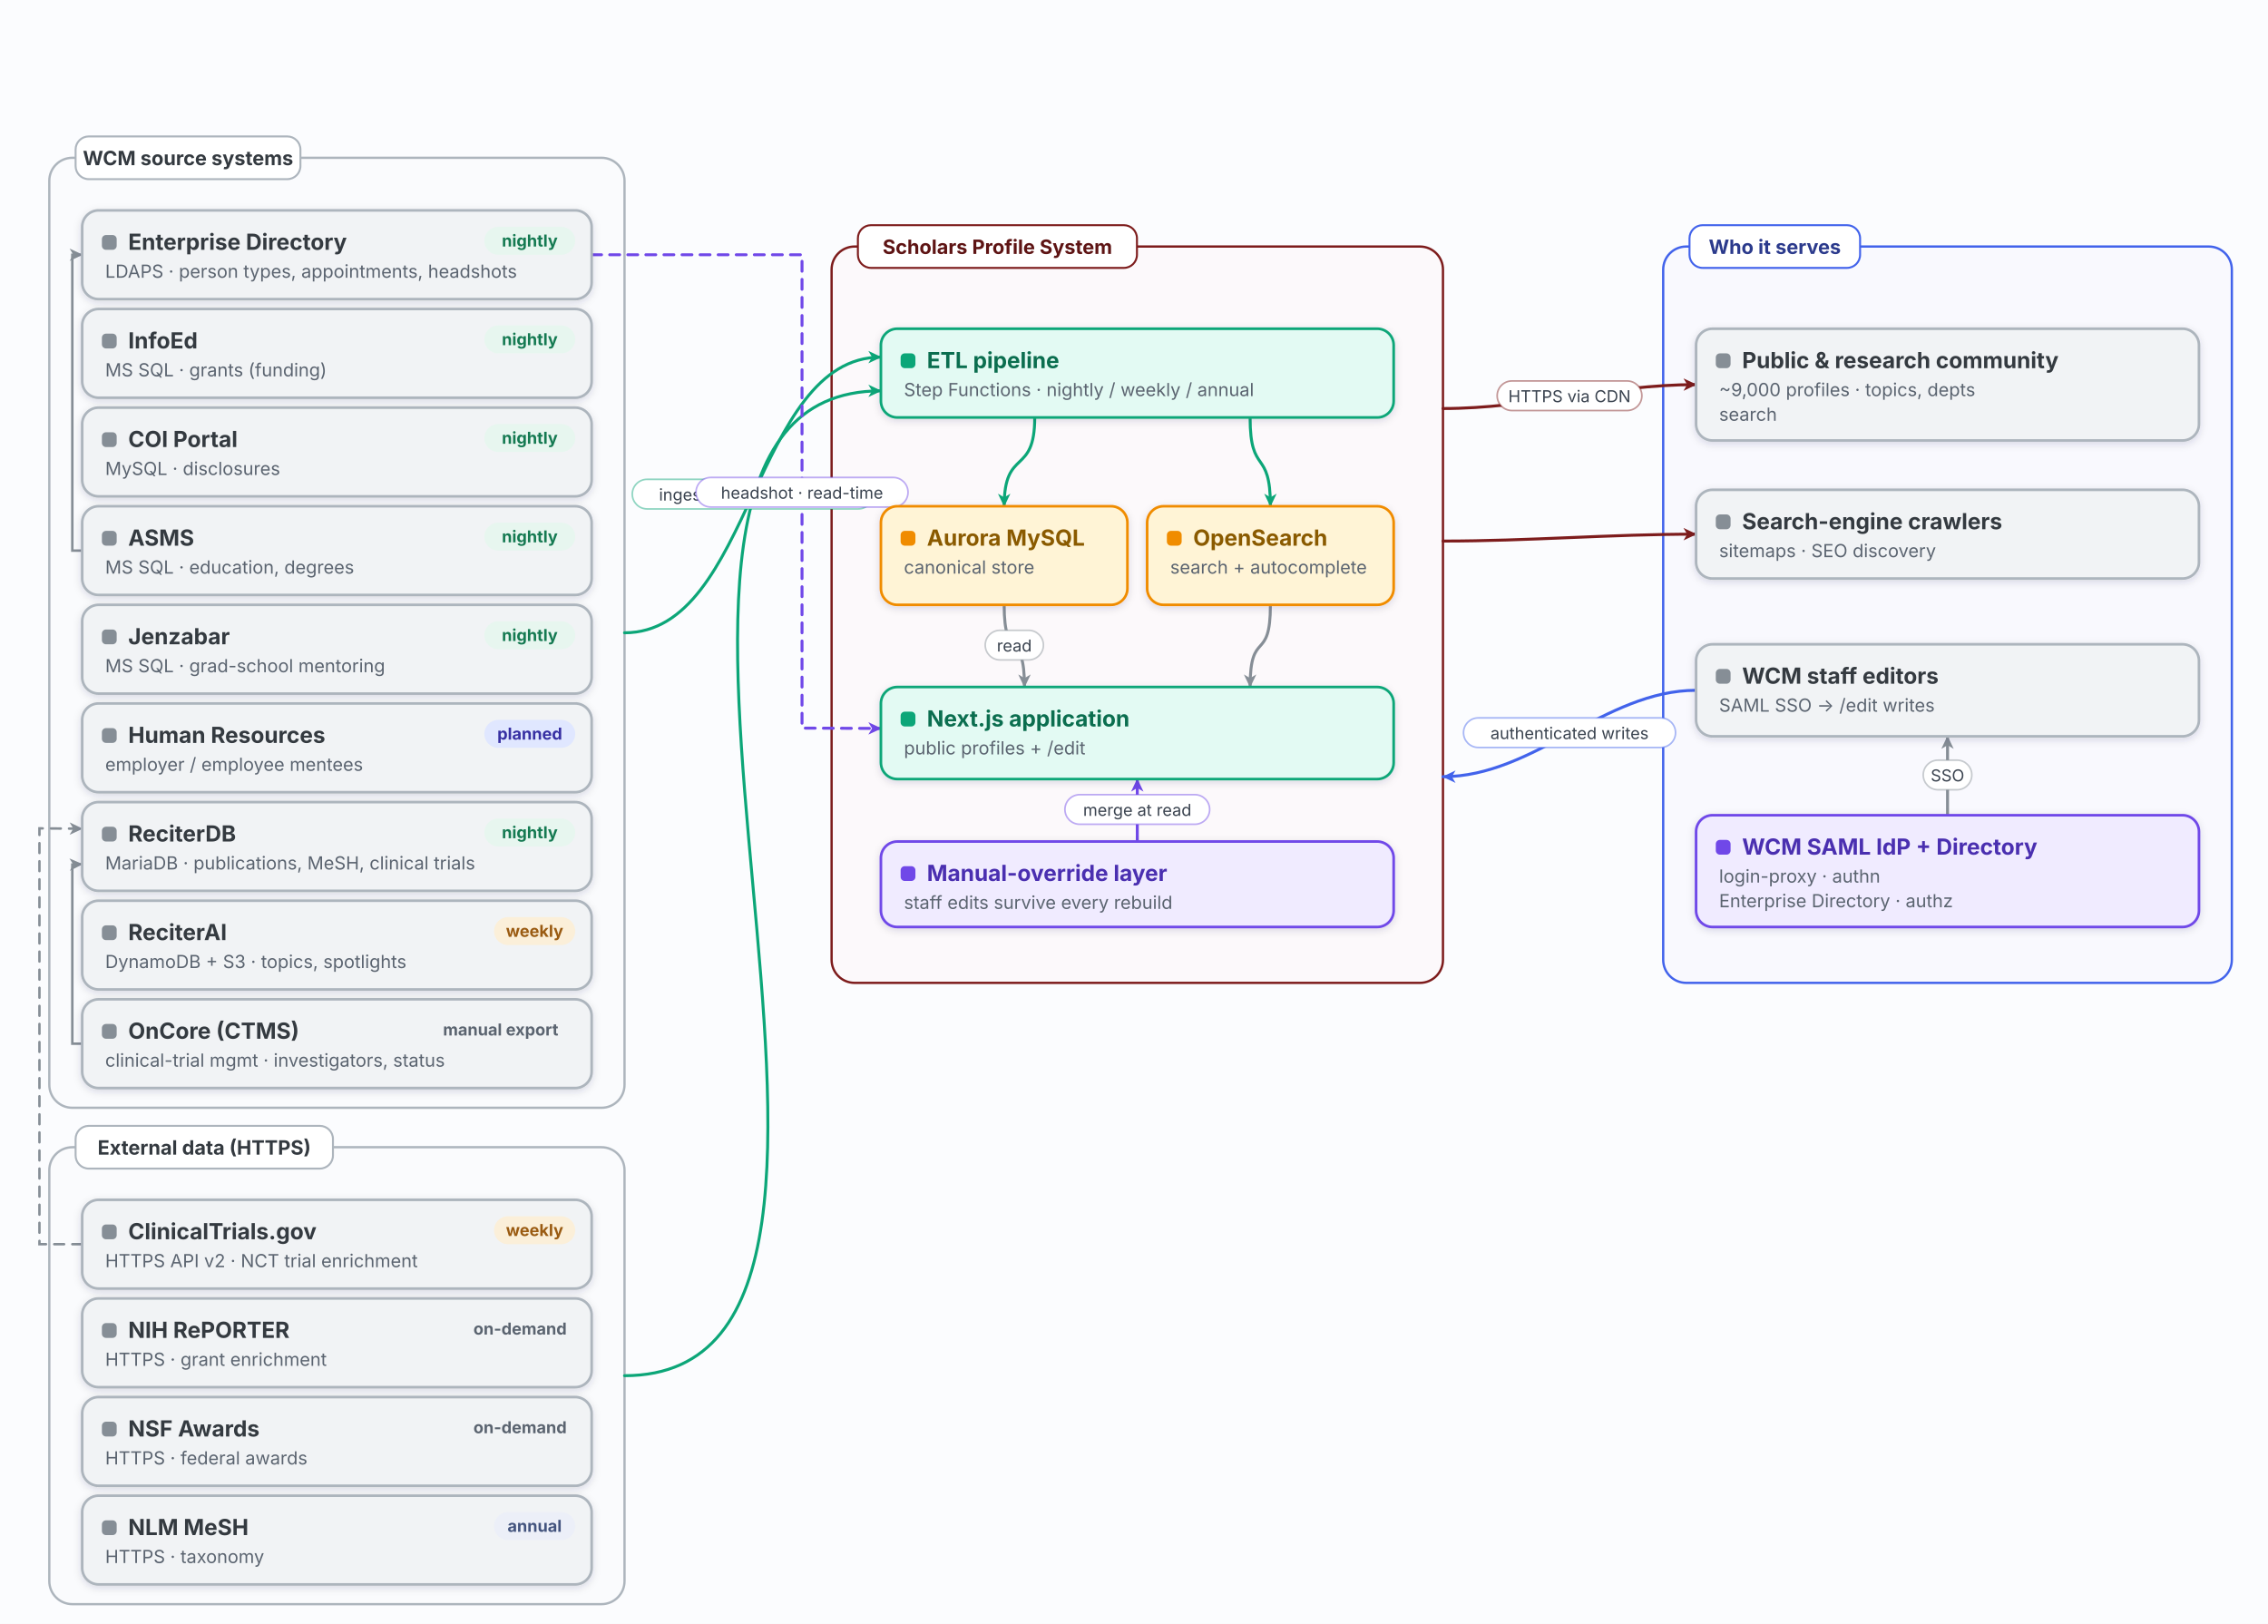
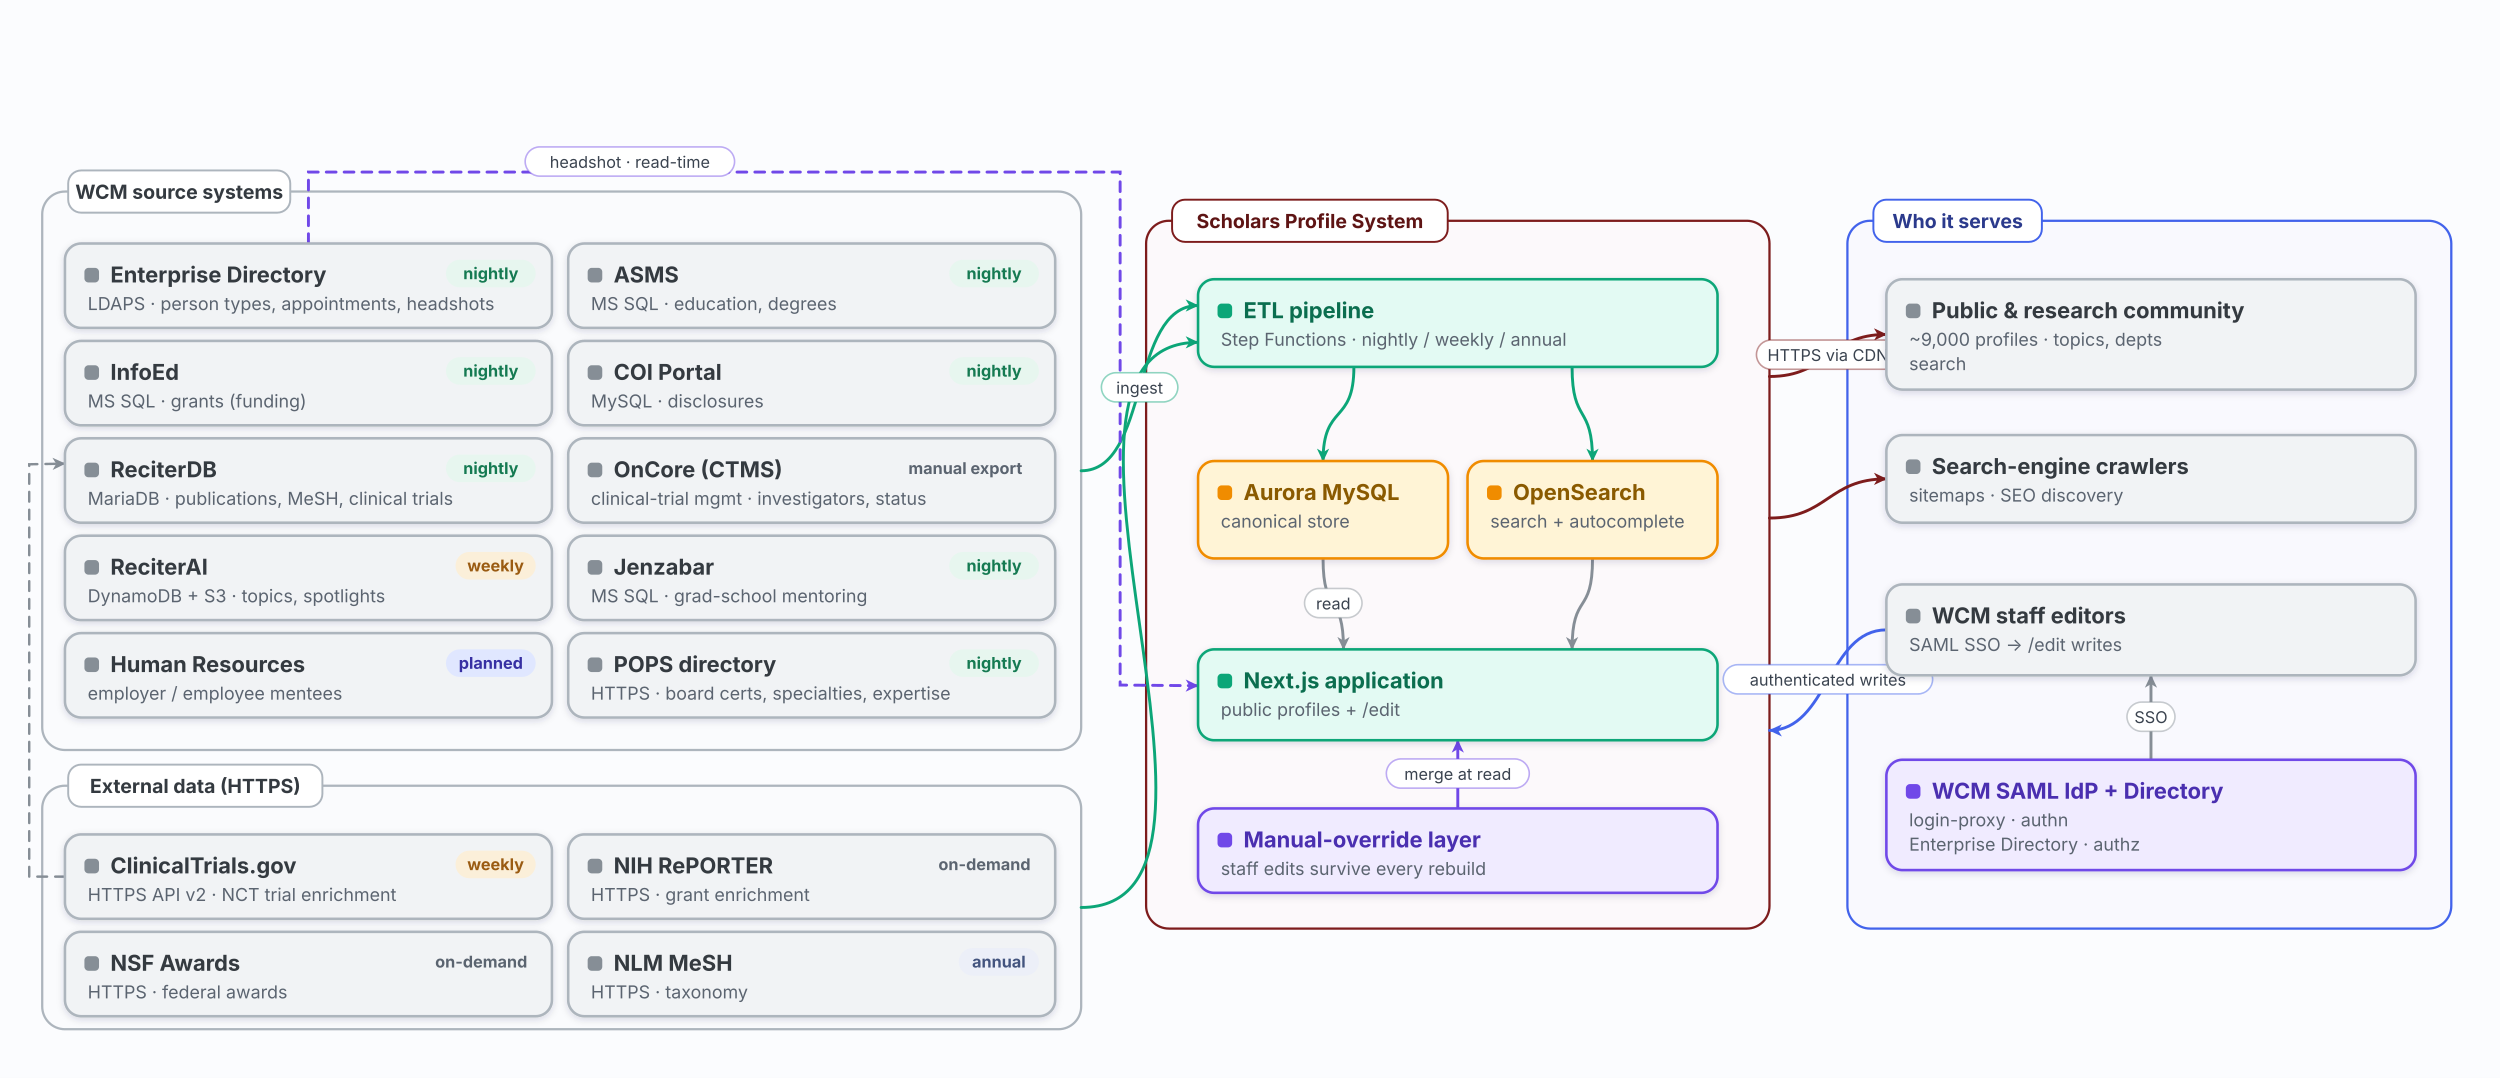
- <svg xmlns="http://www.w3.org/2000/svg" viewBox="0 0 1380 988" width="1380" height="988" font-family="Inter,-apple-system,Segoe UI,Helvetica,Arial,sans-serif">
+ <svg xmlns="http://www.w3.org/2000/svg" viewBox="0 0 1540 664" width="1540" height="664" font-family="Inter,-apple-system,Segoe UI,Helvetica,Arial,sans-serif">
  <rect width="100%" height="100%" fill="#fbfcfe" />
  <defs>
    <filter id="sh" x="-25%" y="-25%" width="150%" height="150%">
      <feDropShadow dx="0" dy="1.4" stdDeviation="2.4" flood-color="#0b1f3a" flood-opacity="0.14" />
    </filter>
    <marker id="mGray" viewBox="0 0 10 10" refX="9" refY="5" markerWidth="9" markerHeight="9" markerUnits="userSpaceOnUse" orient="auto-start-reverse">
      <path d="M0.5,0.8 L9.4,5 L0.5,9.2 L3,5 Z" fill="#868e96" />
    </marker>
    <marker id="mMaroon" viewBox="0 0 10 10" refX="9" refY="5" markerWidth="9" markerHeight="9" markerUnits="userSpaceOnUse" orient="auto-start-reverse">
      <path d="M0.5,0.8 L9.4,5 L0.5,9.2 L3,5 Z" fill="#7d1c1c" />
    </marker>
    <marker id="mRed" viewBox="0 0 10 10" refX="9" refY="5" markerWidth="9" markerHeight="9" markerUnits="userSpaceOnUse" orient="auto-start-reverse">
      <path d="M0.5,0.8 L9.4,5 L0.5,9.2 L3,5 Z" fill="#e03131" />
    </marker>
    <marker id="mGreen" viewBox="0 0 10 10" refX="9" refY="5" markerWidth="9" markerHeight="9" markerUnits="userSpaceOnUse" orient="auto-start-reverse">
      <path d="M0.5,0.8 L9.4,5 L0.5,9.2 L3,5 Z" fill="#2f9e44" />
    </marker>
    <marker id="mIndigo" viewBox="0 0 10 10" refX="9" refY="5" markerWidth="9" markerHeight="9" markerUnits="userSpaceOnUse" orient="auto-start-reverse">
      <path d="M0.5,0.8 L9.4,5 L0.5,9.2 L3,5 Z" fill="#4263eb" />
    </marker>
    <marker id="mViolet" viewBox="0 0 10 10" refX="9" refY="5" markerWidth="9" markerHeight="9" markerUnits="userSpaceOnUse" orient="auto-start-reverse">
      <path d="M0.5,0.8 L9.4,5 L0.5,9.2 L3,5 Z" fill="#7048e8" />
    </marker>
    <marker id="mAmber" viewBox="0 0 10 10" refX="9" refY="5" markerWidth="9" markerHeight="9" markerUnits="userSpaceOnUse" orient="auto-start-reverse">
      <path d="M0.5,0.8 L9.4,5 L0.5,9.2 L3,5 Z" fill="#f08c00" />
    </marker>
    <marker id="mTeal" viewBox="0 0 10 10" refX="9" refY="5" markerWidth="9" markerHeight="9" markerUnits="userSpaceOnUse" orient="auto-start-reverse">
      <path d="M0.5,0.8 L9.4,5 L0.5,9.2 L3,5 Z" fill="#0ca678" />
    </marker>
  </defs>
-   <rect x="30" y="96" width="350" height="578" rx="14" fill="#f1f3f5" fill-opacity="0.16" stroke="#adb5bd" stroke-width="1.4" />
-   <rect x="30" y="698" width="350" height="278" rx="14" fill="#f1f3f5" fill-opacity="0.16" stroke="#adb5bd" stroke-width="1.4" />
-   <rect x="506" y="150" width="372" height="448" rx="14" fill="#fbeaea" fill-opacity="0.16" stroke="#7d1c1c" stroke-width="1.4" />
-   <rect x="1012" y="150" width="346" height="448" rx="14" fill="#e7ecff" fill-opacity="0.16" stroke="#4263eb" stroke-width="1.4" />
-   <path d="M380,385 C457.879,385 458.121,217.28 536,217.28" fill="none" stroke="#0ca678" stroke-width="1.8" stroke-linecap="round" marker-end="url(#mTeal)" />
-   <path d="M380,837 C590.519,837 325.481,237.8 536,237.8" fill="none" stroke="#0ca678" stroke-width="1.8" stroke-linecap="round" marker-end="url(#mTeal)" />
-   <path d="M360,155 L488,155 L488,443 L536,443.2" fill="none" stroke="#7048e8" stroke-width="1.8" stroke-linecap="round" stroke-dasharray="6 5" marker-end="url(#mViolet)" />
-   <path d="M50,335 L44,335 L44,155 L50,155" fill="none" stroke="#868e96" stroke-width="1.5" stroke-linecap="round" marker-end="url(#mGray)" />
-   <path d="M50,635 L44,635 L44,526 L50,525.8" fill="none" stroke="#868e96" stroke-width="1.5" stroke-linecap="round" marker-end="url(#mGray)" />
-   <path d="M50,757 L24,757 L24,504 L50,504.2" fill="none" stroke="#868e96" stroke-width="1.5" stroke-linecap="round" stroke-dasharray="6 5" marker-end="url(#mGray)" />
-   <path d="M629.6,254 C629.6,290 611,272 611,308" fill="none" stroke="#0ca678" stroke-width="1.8" stroke-linecap="round" marker-end="url(#mTeal)" />
-   <path d="M760.64,254 C760.64,290 773,272 773,308" fill="none" stroke="#0ca678" stroke-width="1.8" stroke-linecap="round" marker-end="url(#mTeal)" />
-   <path d="M611,368 C611,404 623.36,382 623.36,418" fill="none" stroke="#868e96" stroke-width="1.8" stroke-linecap="round" marker-end="url(#mGray)" />
-   <path d="M773,368 C773,404 760.64,382 760.64,418" fill="none" stroke="#868e96" stroke-width="1.8" stroke-linecap="round" marker-end="url(#mGray)" />
-   <path d="M692,512 C692,476 692,510 692,474" fill="none" stroke="#7048e8" stroke-width="1.8" stroke-linecap="round" marker-end="url(#mViolet)" />
-   <path d="M878,248.56 C930.593,248.56 979.407,234 1032,234" fill="none" stroke="#7d1c1c" stroke-width="1.8" stroke-linecap="round" marker-end="url(#mMaroon)" />
-   <path d="M878,329.2 C930.379,329.2 979.621,325 1032,325" fill="none" stroke="#7d1c1c" stroke-width="1.8" stroke-linecap="round" marker-end="url(#mMaroon)" />
-   <path d="M1032,420 C976.674,420 933.326,472.56 878,472.56" fill="none" stroke="#4263eb" stroke-width="1.8" stroke-linecap="round" marker-end="url(#mIndigo)" />
-   <path d="M1185,496 C1185,460 1185,484 1185,448" fill="none" stroke="#868e96" stroke-width="1.8" stroke-linecap="round" marker-end="url(#mGray)" />
-   <rect x="384.725" y="291.64" width="146.55" height="18" rx="9" fill="#ffffff" stroke="#0ca678" stroke-opacity="0.45" />
-   <text x="458" y="304.54" font-size="10" fill="#3a434f" text-anchor="middle">ingest (20+ connectors)</text>
-   <rect x="423.5" y="290.5" width="129" height="18" rx="9" fill="#ffffff" stroke="#7048e8" stroke-opacity="0.45" />
-   <text x="488" y="303.4" font-size="10" fill="#3a434f" text-anchor="middle">headshot · read-time</text>
-   <rect x="599.48" y="383.5" width="35.4" height="18" rx="9" fill="#ffffff" stroke="#868e96" stroke-opacity="0.45" />
-   <text x="617.18" y="396.4" font-size="10" fill="#3a434f" text-anchor="middle">read</text>
-   <rect x="647.975" y="483.5" width="88.05" height="18" rx="9" fill="#ffffff" stroke="#7048e8" stroke-opacity="0.45" />
-   <text x="692" y="496.4" font-size="10" fill="#3a434f" text-anchor="middle">merge at read</text>
-   <rect x="910.975" y="231.78" width="88.05" height="18" rx="9" fill="#ffffff" stroke="#7d1c1c" stroke-opacity="0.45" />
-   <text x="955" y="244.68" font-size="10" fill="#3a434f" text-anchor="middle">HTTPS via CDN</text>
-   <rect x="890.5" y="436.78" width="129" height="18" rx="9" fill="#ffffff" stroke="#4263eb" stroke-opacity="0.45" />
-   <text x="955" y="449.68" font-size="10" fill="#3a434f" text-anchor="middle">authenticated writes</text>
-   <rect x="1170.225" y="462.5" width="29.55" height="18" rx="9" fill="#ffffff" stroke="#868e96" stroke-opacity="0.45" />
-   <text x="1185" y="475.4" font-size="10" fill="#3a434f" text-anchor="middle">SSO</text>
-   <g>
-     <rect x="46" y="83" width="136.8" height="26" rx="8" fill="#ffffff" stroke="#adb5bd" stroke-width="1.2" />
-     <text x="114.4" y="100.5" font-size="12" font-weight="700" fill="#343a40" text-anchor="middle">WCM source systems</text>
-   </g>
-   <g>
-     <rect x="46" y="685" width="156.6" height="26" rx="8" fill="#ffffff" stroke="#adb5bd" stroke-width="1.2" />
-     <text x="124.3" y="702.5" font-size="12" font-weight="700" fill="#343a40" text-anchor="middle">External data (HTTPS)</text>
-   </g>
-   <g>
-     <rect x="522" y="137" width="169.8" height="26" rx="8" fill="#ffffff" stroke="#7d1c1c" stroke-width="1.2" />
-     <text x="606.9" y="154.5" font-size="12" font-weight="700" fill="#5e1414" text-anchor="middle">Scholars Profile System</text>
-   </g>
-   <g>
-     <rect x="1028" y="137" width="103.8" height="26" rx="8" fill="#ffffff" stroke="#4263eb" stroke-width="1.2" />
-     <text x="1079.9" y="154.5" font-size="12" font-weight="700" fill="#2b3a8c" text-anchor="middle">Who it serves</text>
-   </g>
-   <g>
-     <rect x="50" y="128" width="310" height="54" rx="10" fill="#f1f3f5" stroke="#adb5bd" stroke-width="1.6" filter="url(#sh)" />
-     <rect x="62" y="143" width="9" height="9" rx="2.5" fill="#868e96" />
-     <text x="78" y="152" font-size="13.5" font-weight="700" fill="#343a40">Enterprise Directory</text>
-     <text x="64" y="169" font-size="11" fill="#5b6470">LDAPS · person types, appointments, headshots</text>
-     <rect x="294.7" y="138" width="55.3" height="17" rx="8.5" fill="#e7f6ef" />
-     <text x="322.35" y="150" font-size="10" font-weight="700" fill="#157a52" text-anchor="middle">nightly</text>
-   </g>
-   <g>
-     <rect x="50" y="188" width="310" height="54" rx="10" fill="#f1f3f5" stroke="#adb5bd" stroke-width="1.6" filter="url(#sh)" />
-     <rect x="62" y="203" width="9" height="9" rx="2.5" fill="#868e96" />
-     <text x="78" y="212" font-size="13.5" font-weight="700" fill="#343a40">InfoEd</text>
-     <text x="64" y="229" font-size="11" fill="#5b6470">MS SQL · grants (funding)</text>
-     <rect x="294.7" y="198" width="55.3" height="17" rx="8.5" fill="#e7f6ef" />
-     <text x="322.35" y="210" font-size="10" font-weight="700" fill="#157a52" text-anchor="middle">nightly</text>
-   </g>
-   <g>
-     <rect x="50" y="248" width="310" height="54" rx="10" fill="#f1f3f5" stroke="#adb5bd" stroke-width="1.6" filter="url(#sh)" />
-     <rect x="62" y="263" width="9" height="9" rx="2.5" fill="#868e96" />
-     <text x="78" y="272" font-size="13.5" font-weight="700" fill="#343a40">COI Portal</text>
-     <text x="64" y="289" font-size="11" fill="#5b6470">MySQL · disclosures</text>
-     <rect x="294.7" y="258" width="55.3" height="17" rx="8.5" fill="#e7f6ef" />
-     <text x="322.35" y="270" font-size="10" font-weight="700" fill="#157a52" text-anchor="middle">nightly</text>
-   </g>
-   <g>
-     <rect x="50" y="308" width="310" height="54" rx="10" fill="#f1f3f5" stroke="#adb5bd" stroke-width="1.6" filter="url(#sh)" />
-     <rect x="62" y="323" width="9" height="9" rx="2.5" fill="#868e96" />
-     <text x="78" y="332" font-size="13.5" font-weight="700" fill="#343a40">ASMS</text>
-     <text x="64" y="349" font-size="11" fill="#5b6470">MS SQL · education, degrees</text>
-     <rect x="294.7" y="318" width="55.3" height="17" rx="8.5" fill="#e7f6ef" />
-     <text x="322.35" y="330" font-size="10" font-weight="700" fill="#157a52" text-anchor="middle">nightly</text>
-   </g>
-   <g>
-     <rect x="50" y="368" width="310" height="54" rx="10" fill="#f1f3f5" stroke="#adb5bd" stroke-width="1.6" filter="url(#sh)" />
-     <rect x="62" y="383" width="9" height="9" rx="2.5" fill="#868e96" />
-     <text x="78" y="392" font-size="13.5" font-weight="700" fill="#343a40">Jenzabar</text>
-     <text x="64" y="409" font-size="11" fill="#5b6470">MS SQL · grad-school mentoring</text>
-     <rect x="294.7" y="378" width="55.3" height="17" rx="8.5" fill="#e7f6ef" />
-     <text x="322.35" y="390" font-size="10" font-weight="700" fill="#157a52" text-anchor="middle">nightly</text>
-   </g>
-   <g>
-     <rect x="50" y="428" width="310" height="54" rx="10" fill="#f1f3f5" stroke="#adb5bd" stroke-width="1.6" filter="url(#sh)" />
-     <rect x="62" y="443" width="9" height="9" rx="2.5" fill="#868e96" />
-     <text x="78" y="452" font-size="13.5" font-weight="700" fill="#343a40">Human Resources</text>
-     <text x="64" y="469" font-size="11" fill="#5b6470">employer / employee mentees</text>
-     <rect x="294.7" y="438" width="55.3" height="17" rx="8.5" fill="#e0e7ff" />
-     <text x="322.35" y="450" font-size="10" font-weight="700" fill="#3730a3" text-anchor="middle">planned</text>
-   </g>
-   <g>
-     <rect x="50" y="488" width="310" height="54" rx="10" fill="#f1f3f5" stroke="#adb5bd" stroke-width="1.6" filter="url(#sh)" />
-     <rect x="62" y="503" width="9" height="9" rx="2.5" fill="#868e96" />
-     <text x="78" y="512" font-size="13.5" font-weight="700" fill="#343a40">ReciterDB</text>
-     <text x="64" y="529" font-size="11" fill="#5b6470">MariaDB · publications, MeSH, clinical trials</text>
-     <rect x="294.7" y="498" width="55.3" height="17" rx="8.5" fill="#e7f6ef" />
-     <text x="322.35" y="510" font-size="10" font-weight="700" fill="#157a52" text-anchor="middle">nightly</text>
-   </g>
-   <g>
-     <rect x="50" y="548" width="310" height="54" rx="10" fill="#f1f3f5" stroke="#adb5bd" stroke-width="1.6" filter="url(#sh)" />
-     <rect x="62" y="563" width="9" height="9" rx="2.5" fill="#868e96" />
-     <text x="78" y="572" font-size="13.5" font-weight="700" fill="#343a40">ReciterAI</text>
-     <text x="64" y="589" font-size="11" fill="#5b6470">DynamoDB + S3 · topics, spotlights</text>
-     <rect x="300.6" y="558" width="49.4" height="17" rx="8.5" fill="#fbefd9" />
-     <text x="325.3" y="570" font-size="10" font-weight="700" fill="#9a5b12" text-anchor="middle">weekly</text>
-   </g>
-   <g>
-     <rect x="50" y="608" width="310" height="54" rx="10" fill="#f1f3f5" stroke="#adb5bd" stroke-width="1.6" filter="url(#sh)" />
-     <rect x="62" y="623" width="9" height="9" rx="2.5" fill="#868e96" />
-     <text x="78" y="632" font-size="13.5" font-weight="700" fill="#343a40">OnCore (CTMS)</text>
-     <text x="64" y="649" font-size="11" fill="#5b6470">clinical-trial mgmt · investigators, status</text>
-     <rect x="259.3" y="618" width="90.7" height="17" rx="8.5" fill="#f1f3f5" />
-     <text x="304.65" y="630" font-size="10" font-weight="700" fill="#5b6470" text-anchor="middle">manual export</text>
-   </g>
-   <g>
-     <rect x="50" y="730" width="310" height="54" rx="10" fill="#f1f3f5" stroke="#adb5bd" stroke-width="1.6" filter="url(#sh)" />
-     <rect x="62" y="745" width="9" height="9" rx="2.5" fill="#868e96" />
-     <text x="78" y="754" font-size="13.5" font-weight="700" fill="#343a40">ClinicalTrials.gov</text>
-     <text x="64" y="771" font-size="11" fill="#5b6470">HTTPS API v2 · NCT trial enrichment</text>
-     <rect x="300.6" y="740" width="49.4" height="17" rx="8.5" fill="#fbefd9" />
-     <text x="325.3" y="752" font-size="10" font-weight="700" fill="#9a5b12" text-anchor="middle">weekly</text>
-   </g>
-   <g>
-     <rect x="50" y="790" width="310" height="54" rx="10" fill="#f1f3f5" stroke="#adb5bd" stroke-width="1.6" filter="url(#sh)" />
-     <rect x="62" y="805" width="9" height="9" rx="2.5" fill="#868e96" />
-     <text x="78" y="814" font-size="13.5" font-weight="700" fill="#343a40">NIH RePORTER</text>
-     <text x="64" y="831" font-size="11" fill="#5b6470">HTTPS · grant enrichment</text>
-     <rect x="282.9" y="800" width="67.1" height="17" rx="8.5" fill="#f1f3f5" />
-     <text x="316.45" y="812" font-size="10" font-weight="700" fill="#5b6470" text-anchor="middle">on-demand</text>
-   </g>
-   <g>
-     <rect x="50" y="850" width="310" height="54" rx="10" fill="#f1f3f5" stroke="#adb5bd" stroke-width="1.6" filter="url(#sh)" />
-     <rect x="62" y="865" width="9" height="9" rx="2.5" fill="#868e96" />
-     <text x="78" y="874" font-size="13.5" font-weight="700" fill="#343a40">NSF Awards</text>
-     <text x="64" y="891" font-size="11" fill="#5b6470">HTTPS · federal awards</text>
-     <rect x="282.9" y="860" width="67.1" height="17" rx="8.5" fill="#f1f3f5" />
-     <text x="316.45" y="872" font-size="10" font-weight="700" fill="#5b6470" text-anchor="middle">on-demand</text>
-   </g>
-   <g>
-     <rect x="50" y="910" width="310" height="54" rx="10" fill="#f1f3f5" stroke="#adb5bd" stroke-width="1.6" filter="url(#sh)" />
-     <rect x="62" y="925" width="9" height="9" rx="2.5" fill="#868e96" />
-     <text x="78" y="934" font-size="13.5" font-weight="700" fill="#343a40">NLM MeSH</text>
-     <text x="64" y="951" font-size="11" fill="#5b6470">HTTPS · taxonomy</text>
-     <rect x="300.6" y="920" width="49.4" height="17" rx="8.5" fill="#eceff8" />
-     <text x="325.3" y="932" font-size="10" font-weight="700" fill="#43547e" text-anchor="middle">annual</text>
-   </g>
-   <g>
-     <rect x="536" y="200" width="312" height="54" rx="10" fill="#e3faf3" stroke="#0ca678" stroke-width="1.6" filter="url(#sh)" />
-     <rect x="548" y="215" width="9" height="9" rx="2.5" fill="#0ca678" />
-     <text x="564" y="224" font-size="13.5" font-weight="700" fill="#0b6e4f">ETL pipeline</text>
-     <text x="550" y="241" font-size="11" fill="#5b6470">Step Functions · nightly / weekly / annual</text>
-   </g>
-   <g>
-     <rect x="536" y="308" width="150" height="60" rx="10" fill="#fff4d6" stroke="#f08c00" stroke-width="1.6" filter="url(#sh)" />
-     <rect x="548" y="323" width="9" height="9" rx="2.5" fill="#f08c00" />
-     <text x="564" y="332" font-size="13.5" font-weight="700" fill="#8a5a00">Aurora MySQL</text>
-     <text x="550" y="349" font-size="11" fill="#5b6470">canonical store</text>
-   </g>
-   <g>
-     <rect x="698" y="308" width="150" height="60" rx="10" fill="#fff4d6" stroke="#f08c00" stroke-width="1.6" filter="url(#sh)" />
-     <rect x="710" y="323" width="9" height="9" rx="2.5" fill="#f08c00" />
-     <text x="726" y="332" font-size="13.5" font-weight="700" fill="#8a5a00">OpenSearch</text>
-     <text x="712" y="349" font-size="11" fill="#5b6470">search + autocomplete</text>
-   </g>
-   <g>
-     <rect x="536" y="418" width="312" height="56" rx="10" fill="#e3faf3" stroke="#0ca678" stroke-width="1.6" filter="url(#sh)" />
-     <rect x="548" y="433" width="9" height="9" rx="2.5" fill="#0ca678" />
-     <text x="564" y="442" font-size="13.5" font-weight="700" fill="#0b6e4f">Next.js application</text>
-     <text x="550" y="459" font-size="11" fill="#5b6470">public profiles + /edit</text>
-   </g>
-   <g>
-     <rect x="536" y="512" width="312" height="52" rx="10" fill="#f0ebff" stroke="#7048e8" stroke-width="1.6" filter="url(#sh)" />
-     <rect x="548" y="527" width="9" height="9" rx="2.5" fill="#7048e8" />
-     <text x="564" y="536" font-size="13.5" font-weight="700" fill="#4a2fb0">Manual-override layer</text>
-     <text x="550" y="553" font-size="11" fill="#5b6470">staff edits survive every rebuild</text>
-   </g>
-   <g>
-     <rect x="1032" y="200" width="306" height="68" rx="10" fill="#f1f3f5" stroke="#adb5bd" stroke-width="1.6" filter="url(#sh)" />
-     <rect x="1044" y="215" width="9" height="9" rx="2.5" fill="#868e96" />
-     <text x="1060" y="224" font-size="13.5" font-weight="700" fill="#343a40">Public &amp; research community</text>
-     <text x="1046" y="241" font-size="11" fill="#5b6470">~9,000 profiles · topics, depts</text>
-     <text x="1046" y="256" font-size="11" fill="#5b6470">search</text>
-   </g>
-   <g>
-     <rect x="1032" y="298" width="306" height="54" rx="10" fill="#f1f3f5" stroke="#adb5bd" stroke-width="1.6" filter="url(#sh)" />
-     <rect x="1044" y="313" width="9" height="9" rx="2.5" fill="#868e96" />
-     <text x="1060" y="322" font-size="13.5" font-weight="700" fill="#343a40">Search-engine crawlers</text>
-     <text x="1046" y="339" font-size="11" fill="#5b6470">sitemaps · SEO discovery</text>
-   </g>
-   <g>
-     <rect x="1032" y="392" width="306" height="56" rx="10" fill="#f1f3f5" stroke="#adb5bd" stroke-width="1.6" filter="url(#sh)" />
-     <rect x="1044" y="407" width="9" height="9" rx="2.5" fill="#868e96" />
-     <text x="1060" y="416" font-size="13.5" font-weight="700" fill="#343a40">WCM staff editors</text>
-     <text x="1046" y="433" font-size="11" fill="#5b6470">SAML SSO -&gt; /edit writes</text>
-   </g>
-   <g>
-     <rect x="1032" y="496" width="306" height="68" rx="10" fill="#f0ebff" stroke="#7048e8" stroke-width="1.6" filter="url(#sh)" />
-     <rect x="1044" y="511" width="9" height="9" rx="2.5" fill="#7048e8" />
-     <text x="1060" y="520" font-size="13.5" font-weight="700" fill="#4a2fb0">WCM SAML IdP + Directory</text>
-     <text x="1046" y="537" font-size="11" fill="#5b6470">login-proxy · authn</text>
-     <text x="1046" y="552" font-size="11" fill="#5b6470">Enterprise Directory · authz</text>
+   <rect x="26" y="118" width="640" height="344" rx="14" fill="#f1f3f5" fill-opacity="0.16" stroke="#adb5bd" stroke-width="1.4" />
+   <rect x="26" y="484" width="640" height="150" rx="14" fill="#f1f3f5" fill-opacity="0.16" stroke="#adb5bd" stroke-width="1.4" />
+   <rect x="706" y="136" width="384" height="436" rx="14" fill="#fbeaea" fill-opacity="0.16" stroke="#7d1c1c" stroke-width="1.4" />
+   <rect x="1138" y="136" width="372" height="436" rx="14" fill="#e7ecff" fill-opacity="0.16" stroke="#4263eb" stroke-width="1.4" />
+   <path d="M666,290 C708.394,290 695.606,188.2 738,188.2" fill="none" stroke="#0ca678" stroke-width="1.8" stroke-linecap="round" marker-end="url(#mTeal)" />
+   <path d="M666,559 C786.866,559 617.134,210.88 738,210.88" fill="none" stroke="#0ca678" stroke-width="1.8" stroke-linecap="round" marker-end="url(#mTeal)" />
+   <path d="M190,150 L190,106 L690,106 L690,422 L738,422.4" fill="none" stroke="#7048e8" stroke-width="1.8" stroke-linecap="round" stroke-dasharray="6 5" marker-end="url(#mViolet)" />
+   <path d="M40,540 L18,540 L18,286 L40,285.6" fill="none" stroke="#868e96" stroke-width="1.5" stroke-linecap="round" stroke-dasharray="6 5" marker-end="url(#mGray)" />
+   <path d="M834,226 C834,262 815,248 815,284" fill="none" stroke="#0ca678" stroke-width="1.8" stroke-linecap="round" marker-end="url(#mTeal)" />
+   <path d="M968.4,226 C968.4,262 981,248 981,284" fill="none" stroke="#0ca678" stroke-width="1.8" stroke-linecap="round" marker-end="url(#mTeal)" />
+   <path d="M815,344 C815,380 827.6,364 827.6,400" fill="none" stroke="#868e96" stroke-width="1.8" stroke-linecap="round" marker-end="url(#mGray)" />
+   <path d="M981,344 C981,380 968.4,364 968.4,400" fill="none" stroke="#868e96" stroke-width="1.8" stroke-linecap="round" marker-end="url(#mGray)" />
+   <path d="M898,498 C898,462 898,492 898,456" fill="none" stroke="#7048e8" stroke-width="1.8" stroke-linecap="round" marker-end="url(#mViolet)" />
+   <path d="M1090,231.92 C1126,231.92 1126,206 1162,206" fill="none" stroke="#7d1c1c" stroke-width="1.8" stroke-linecap="round" marker-end="url(#mMaroon)" />
+   <path d="M1090,319.12 C1126,319.12 1126,295 1162,295" fill="none" stroke="#7d1c1c" stroke-width="1.8" stroke-linecap="round" marker-end="url(#mMaroon)" />
+   <path d="M1162,388 C1126,388 1126,449.92 1090,449.92" fill="none" stroke="#4263eb" stroke-width="1.8" stroke-linecap="round" marker-end="url(#mIndigo)" />
+   <path d="M1325,468 C1325,432 1325,452 1325,416" fill="none" stroke="#868e96" stroke-width="1.8" stroke-linecap="round" marker-end="url(#mGray)" />
+   <rect x="678.45" y="229.6" width="47.1" height="18" rx="9" fill="#ffffff" stroke="#0ca678" stroke-opacity="0.45" />
+   <text x="702" y="242.5" font-size="10" fill="#3a434f" text-anchor="middle">ingest</text>
+   <rect x="323.5" y="90.5" width="129" height="18" rx="9" fill="#ffffff" stroke="#7048e8" stroke-opacity="0.45" />
+   <text x="388" y="103.4" font-size="10" fill="#3a434f" text-anchor="middle">headshot · read-time</text>
+   <rect x="803.6" y="362.5" width="35.4" height="18" rx="9" fill="#ffffff" stroke="#868e96" stroke-opacity="0.45" />
+   <text x="821.3" y="375.4" font-size="10" fill="#3a434f" text-anchor="middle">read</text>
+   <rect x="853.975" y="467.5" width="88.05" height="18" rx="9" fill="#ffffff" stroke="#7048e8" stroke-opacity="0.45" />
+   <text x="898" y="480.4" font-size="10" fill="#3a434f" text-anchor="middle">merge at read</text>
+   <rect x="1081.975" y="209.46" width="88.05" height="18" rx="9" fill="#ffffff" stroke="#7d1c1c" stroke-opacity="0.45" />
+   <text x="1126" y="222.36" font-size="10" fill="#3a434f" text-anchor="middle">HTTPS via CDN</text>
+   <rect x="1061.5" y="409.46" width="129" height="18" rx="9" fill="#ffffff" stroke="#4263eb" stroke-opacity="0.45" />
+   <text x="1126" y="422.36" font-size="10" fill="#3a434f" text-anchor="middle">authenticated writes</text>
+   <rect x="1310.225" y="432.5" width="29.55" height="18" rx="9" fill="#ffffff" stroke="#868e96" stroke-opacity="0.45" />
+   <text x="1325" y="445.4" font-size="10" fill="#3a434f" text-anchor="middle">SSO</text>
+   <g>
+     <rect x="42" y="105" width="136.8" height="26" rx="8" fill="#ffffff" stroke="#adb5bd" stroke-width="1.2" />
+     <text x="110.4" y="122.5" font-size="12" font-weight="700" fill="#343a40" text-anchor="middle">WCM source systems</text>
+   </g>
+   <g>
+     <rect x="42" y="471" width="156.6" height="26" rx="8" fill="#ffffff" stroke="#adb5bd" stroke-width="1.2" />
+     <text x="120.3" y="488.5" font-size="12" font-weight="700" fill="#343a40" text-anchor="middle">External data (HTTPS)</text>
+   </g>
+   <g>
+     <rect x="722" y="123" width="169.8" height="26" rx="8" fill="#ffffff" stroke="#7d1c1c" stroke-width="1.2" />
+     <text x="806.9" y="140.5" font-size="12" font-weight="700" fill="#5e1414" text-anchor="middle">Scholars Profile System</text>
+   </g>
+   <g>
+     <rect x="1154" y="123" width="103.8" height="26" rx="8" fill="#ffffff" stroke="#4263eb" stroke-width="1.2" />
+     <text x="1205.9" y="140.5" font-size="12" font-weight="700" fill="#2b3a8c" text-anchor="middle">Who it serves</text>
+   </g>
+   <g>
+     <rect x="40" y="150" width="300" height="52" rx="10" fill="#f1f3f5" stroke="#adb5bd" stroke-width="1.6" filter="url(#sh)" />
+     <rect x="52" y="165" width="9" height="9" rx="2.5" fill="#868e96" />
+     <text x="68" y="174" font-size="13.5" font-weight="700" fill="#343a40">Enterprise Directory</text>
+     <text x="54" y="191" font-size="11" fill="#5b6470">LDAPS · person types, appointments, headshots</text>
+     <rect x="274.7" y="160" width="55.3" height="17" rx="8.5" fill="#e7f6ef" />
+     <text x="302.35" y="172" font-size="10" font-weight="700" fill="#157a52" text-anchor="middle">nightly</text>
+   </g>
+   <g>
+     <rect x="350" y="150" width="300" height="52" rx="10" fill="#f1f3f5" stroke="#adb5bd" stroke-width="1.6" filter="url(#sh)" />
+     <rect x="362" y="165" width="9" height="9" rx="2.5" fill="#868e96" />
+     <text x="378" y="174" font-size="13.5" font-weight="700" fill="#343a40">ASMS</text>
+     <text x="364" y="191" font-size="11" fill="#5b6470">MS SQL · education, degrees</text>
+     <rect x="584.7" y="160" width="55.3" height="17" rx="8.5" fill="#e7f6ef" />
+     <text x="612.35" y="172" font-size="10" font-weight="700" fill="#157a52" text-anchor="middle">nightly</text>
+   </g>
+   <g>
+     <rect x="40" y="210" width="300" height="52" rx="10" fill="#f1f3f5" stroke="#adb5bd" stroke-width="1.6" filter="url(#sh)" />
+     <rect x="52" y="225" width="9" height="9" rx="2.5" fill="#868e96" />
+     <text x="68" y="234" font-size="13.5" font-weight="700" fill="#343a40">InfoEd</text>
+     <text x="54" y="251" font-size="11" fill="#5b6470">MS SQL · grants (funding)</text>
+     <rect x="274.7" y="220" width="55.3" height="17" rx="8.5" fill="#e7f6ef" />
+     <text x="302.35" y="232" font-size="10" font-weight="700" fill="#157a52" text-anchor="middle">nightly</text>
+   </g>
+   <g>
+     <rect x="350" y="210" width="300" height="52" rx="10" fill="#f1f3f5" stroke="#adb5bd" stroke-width="1.6" filter="url(#sh)" />
+     <rect x="362" y="225" width="9" height="9" rx="2.5" fill="#868e96" />
+     <text x="378" y="234" font-size="13.5" font-weight="700" fill="#343a40">COI Portal</text>
+     <text x="364" y="251" font-size="11" fill="#5b6470">MySQL · disclosures</text>
+     <rect x="584.7" y="220" width="55.3" height="17" rx="8.5" fill="#e7f6ef" />
+     <text x="612.35" y="232" font-size="10" font-weight="700" fill="#157a52" text-anchor="middle">nightly</text>
+   </g>
+   <g>
+     <rect x="40" y="270" width="300" height="52" rx="10" fill="#f1f3f5" stroke="#adb5bd" stroke-width="1.6" filter="url(#sh)" />
+     <rect x="52" y="285" width="9" height="9" rx="2.5" fill="#868e96" />
+     <text x="68" y="294" font-size="13.5" font-weight="700" fill="#343a40">ReciterDB</text>
+     <text x="54" y="311" font-size="11" fill="#5b6470">MariaDB · publications, MeSH, clinical trials</text>
+     <rect x="274.7" y="280" width="55.3" height="17" rx="8.5" fill="#e7f6ef" />
+     <text x="302.35" y="292" font-size="10" font-weight="700" fill="#157a52" text-anchor="middle">nightly</text>
+   </g>
+   <g>
+     <rect x="350" y="270" width="300" height="52" rx="10" fill="#f1f3f5" stroke="#adb5bd" stroke-width="1.6" filter="url(#sh)" />
+     <rect x="362" y="285" width="9" height="9" rx="2.5" fill="#868e96" />
+     <text x="378" y="294" font-size="13.5" font-weight="700" fill="#343a40">OnCore (CTMS)</text>
+     <text x="364" y="311" font-size="11" fill="#5b6470">clinical-trial mgmt · investigators, status</text>
+     <rect x="549.3" y="280" width="90.7" height="17" rx="8.5" fill="#f1f3f5" />
+     <text x="594.65" y="292" font-size="10" font-weight="700" fill="#5b6470" text-anchor="middle">manual export</text>
+   </g>
+   <g>
+     <rect x="40" y="330" width="300" height="52" rx="10" fill="#f1f3f5" stroke="#adb5bd" stroke-width="1.6" filter="url(#sh)" />
+     <rect x="52" y="345" width="9" height="9" rx="2.5" fill="#868e96" />
+     <text x="68" y="354" font-size="13.5" font-weight="700" fill="#343a40">ReciterAI</text>
+     <text x="54" y="371" font-size="11" fill="#5b6470">DynamoDB + S3 · topics, spotlights</text>
+     <rect x="280.6" y="340" width="49.4" height="17" rx="8.5" fill="#fbefd9" />
+     <text x="305.3" y="352" font-size="10" font-weight="700" fill="#9a5b12" text-anchor="middle">weekly</text>
+   </g>
+   <g>
+     <rect x="350" y="330" width="300" height="52" rx="10" fill="#f1f3f5" stroke="#adb5bd" stroke-width="1.6" filter="url(#sh)" />
+     <rect x="362" y="345" width="9" height="9" rx="2.5" fill="#868e96" />
+     <text x="378" y="354" font-size="13.5" font-weight="700" fill="#343a40">Jenzabar</text>
+     <text x="364" y="371" font-size="11" fill="#5b6470">MS SQL · grad-school mentoring</text>
+     <rect x="584.7" y="340" width="55.3" height="17" rx="8.5" fill="#e7f6ef" />
+     <text x="612.35" y="352" font-size="10" font-weight="700" fill="#157a52" text-anchor="middle">nightly</text>
+   </g>
+   <g>
+     <rect x="40" y="390" width="300" height="52" rx="10" fill="#f1f3f5" stroke="#adb5bd" stroke-width="1.6" filter="url(#sh)" />
+     <rect x="52" y="405" width="9" height="9" rx="2.5" fill="#868e96" />
+     <text x="68" y="414" font-size="13.5" font-weight="700" fill="#343a40">Human Resources</text>
+     <text x="54" y="431" font-size="11" fill="#5b6470">employer / employee mentees</text>
+     <rect x="274.7" y="400" width="55.3" height="17" rx="8.5" fill="#e0e7ff" />
+     <text x="302.35" y="412" font-size="10" font-weight="700" fill="#3730a3" text-anchor="middle">planned</text>
+   </g>
+   <g>
+     <rect x="350" y="390" width="300" height="52" rx="10" fill="#f1f3f5" stroke="#adb5bd" stroke-width="1.6" filter="url(#sh)" />
+     <rect x="362" y="405" width="9" height="9" rx="2.5" fill="#868e96" />
+     <text x="378" y="414" font-size="13.5" font-weight="700" fill="#343a40">POPS directory</text>
+     <text x="364" y="431" font-size="11" fill="#5b6470">HTTPS · board certs, specialties, expertise</text>
+     <rect x="584.7" y="400" width="55.3" height="17" rx="8.5" fill="#e7f6ef" />
+     <text x="612.35" y="412" font-size="10" font-weight="700" fill="#157a52" text-anchor="middle">nightly</text>
+   </g>
+   <g>
+     <rect x="40" y="514" width="300" height="52" rx="10" fill="#f1f3f5" stroke="#adb5bd" stroke-width="1.6" filter="url(#sh)" />
+     <rect x="52" y="529" width="9" height="9" rx="2.5" fill="#868e96" />
+     <text x="68" y="538" font-size="13.5" font-weight="700" fill="#343a40">ClinicalTrials.gov</text>
+     <text x="54" y="555" font-size="11" fill="#5b6470">HTTPS API v2 · NCT trial enrichment</text>
+     <rect x="280.6" y="524" width="49.4" height="17" rx="8.5" fill="#fbefd9" />
+     <text x="305.3" y="536" font-size="10" font-weight="700" fill="#9a5b12" text-anchor="middle">weekly</text>
+   </g>
+   <g>
+     <rect x="350" y="514" width="300" height="52" rx="10" fill="#f1f3f5" stroke="#adb5bd" stroke-width="1.6" filter="url(#sh)" />
+     <rect x="362" y="529" width="9" height="9" rx="2.5" fill="#868e96" />
+     <text x="378" y="538" font-size="13.5" font-weight="700" fill="#343a40">NIH RePORTER</text>
+     <text x="364" y="555" font-size="11" fill="#5b6470">HTTPS · grant enrichment</text>
+     <rect x="572.9" y="524" width="67.1" height="17" rx="8.5" fill="#f1f3f5" />
+     <text x="606.45" y="536" font-size="10" font-weight="700" fill="#5b6470" text-anchor="middle">on-demand</text>
+   </g>
+   <g>
+     <rect x="40" y="574" width="300" height="52" rx="10" fill="#f1f3f5" stroke="#adb5bd" stroke-width="1.6" filter="url(#sh)" />
+     <rect x="52" y="589" width="9" height="9" rx="2.5" fill="#868e96" />
+     <text x="68" y="598" font-size="13.5" font-weight="700" fill="#343a40">NSF Awards</text>
+     <text x="54" y="615" font-size="11" fill="#5b6470">HTTPS · federal awards</text>
+     <rect x="262.9" y="584" width="67.1" height="17" rx="8.5" fill="#f1f3f5" />
+     <text x="296.45" y="596" font-size="10" font-weight="700" fill="#5b6470" text-anchor="middle">on-demand</text>
+   </g>
+   <g>
+     <rect x="350" y="574" width="300" height="52" rx="10" fill="#f1f3f5" stroke="#adb5bd" stroke-width="1.6" filter="url(#sh)" />
+     <rect x="362" y="589" width="9" height="9" rx="2.5" fill="#868e96" />
+     <text x="378" y="598" font-size="13.5" font-weight="700" fill="#343a40">NLM MeSH</text>
+     <text x="364" y="615" font-size="11" fill="#5b6470">HTTPS · taxonomy</text>
+     <rect x="590.6" y="584" width="49.4" height="17" rx="8.5" fill="#eceff8" />
+     <text x="615.3" y="596" font-size="10" font-weight="700" fill="#43547e" text-anchor="middle">annual</text>
+   </g>
+   <g>
+     <rect x="738" y="172" width="320" height="54" rx="10" fill="#e3faf3" stroke="#0ca678" stroke-width="1.6" filter="url(#sh)" />
+     <rect x="750" y="187" width="9" height="9" rx="2.5" fill="#0ca678" />
+     <text x="766" y="196" font-size="13.5" font-weight="700" fill="#0b6e4f">ETL pipeline</text>
+     <text x="752" y="213" font-size="11" fill="#5b6470">Step Functions · nightly / weekly / annual</text>
+   </g>
+   <g>
+     <rect x="738" y="284" width="154" height="60" rx="10" fill="#fff4d6" stroke="#f08c00" stroke-width="1.6" filter="url(#sh)" />
+     <rect x="750" y="299" width="9" height="9" rx="2.5" fill="#f08c00" />
+     <text x="766" y="308" font-size="13.5" font-weight="700" fill="#8a5a00">Aurora MySQL</text>
+     <text x="752" y="325" font-size="11" fill="#5b6470">canonical store</text>
+   </g>
+   <g>
+     <rect x="904" y="284" width="154" height="60" rx="10" fill="#fff4d6" stroke="#f08c00" stroke-width="1.6" filter="url(#sh)" />
+     <rect x="916" y="299" width="9" height="9" rx="2.5" fill="#f08c00" />
+     <text x="932" y="308" font-size="13.5" font-weight="700" fill="#8a5a00">OpenSearch</text>
+     <text x="918" y="325" font-size="11" fill="#5b6470">search + autocomplete</text>
+   </g>
+   <g>
+     <rect x="738" y="400" width="320" height="56" rx="10" fill="#e3faf3" stroke="#0ca678" stroke-width="1.6" filter="url(#sh)" />
+     <rect x="750" y="415" width="9" height="9" rx="2.5" fill="#0ca678" />
+     <text x="766" y="424" font-size="13.5" font-weight="700" fill="#0b6e4f">Next.js application</text>
+     <text x="752" y="441" font-size="11" fill="#5b6470">public profiles + /edit</text>
+   </g>
+   <g>
+     <rect x="738" y="498" width="320" height="52" rx="10" fill="#f0ebff" stroke="#7048e8" stroke-width="1.6" filter="url(#sh)" />
+     <rect x="750" y="513" width="9" height="9" rx="2.5" fill="#7048e8" />
+     <text x="766" y="522" font-size="13.5" font-weight="700" fill="#4a2fb0">Manual-override layer</text>
+     <text x="752" y="539" font-size="11" fill="#5b6470">staff edits survive every rebuild</text>
+   </g>
+   <g>
+     <rect x="1162" y="172" width="326" height="68" rx="10" fill="#f1f3f5" stroke="#adb5bd" stroke-width="1.6" filter="url(#sh)" />
+     <rect x="1174" y="187" width="9" height="9" rx="2.5" fill="#868e96" />
+     <text x="1190" y="196" font-size="13.5" font-weight="700" fill="#343a40">Public &amp; research community</text>
+     <text x="1176" y="213" font-size="11" fill="#5b6470">~9,000 profiles · topics, depts</text>
+     <text x="1176" y="228" font-size="11" fill="#5b6470">search</text>
+   </g>
+   <g>
+     <rect x="1162" y="268" width="326" height="54" rx="10" fill="#f1f3f5" stroke="#adb5bd" stroke-width="1.6" filter="url(#sh)" />
+     <rect x="1174" y="283" width="9" height="9" rx="2.5" fill="#868e96" />
+     <text x="1190" y="292" font-size="13.5" font-weight="700" fill="#343a40">Search-engine crawlers</text>
+     <text x="1176" y="309" font-size="11" fill="#5b6470">sitemaps · SEO discovery</text>
+   </g>
+   <g>
+     <rect x="1162" y="360" width="326" height="56" rx="10" fill="#f1f3f5" stroke="#adb5bd" stroke-width="1.6" filter="url(#sh)" />
+     <rect x="1174" y="375" width="9" height="9" rx="2.5" fill="#868e96" />
+     <text x="1190" y="384" font-size="13.5" font-weight="700" fill="#343a40">WCM staff editors</text>
+     <text x="1176" y="401" font-size="11" fill="#5b6470">SAML SSO -&gt; /edit writes</text>
+   </g>
+   <g>
+     <rect x="1162" y="468" width="326" height="68" rx="10" fill="#f0ebff" stroke="#7048e8" stroke-width="1.6" filter="url(#sh)" />
+     <rect x="1174" y="483" width="9" height="9" rx="2.5" fill="#7048e8" />
+     <text x="1190" y="492" font-size="13.5" font-weight="700" fill="#4a2fb0">WCM SAML IdP + Directory</text>
+     <text x="1176" y="509" font-size="11" fill="#5b6470">login-proxy · authn</text>
+     <text x="1176" y="524" font-size="11" fill="#5b6470">Enterprise Directory · authz</text>
  </g>
</svg>
